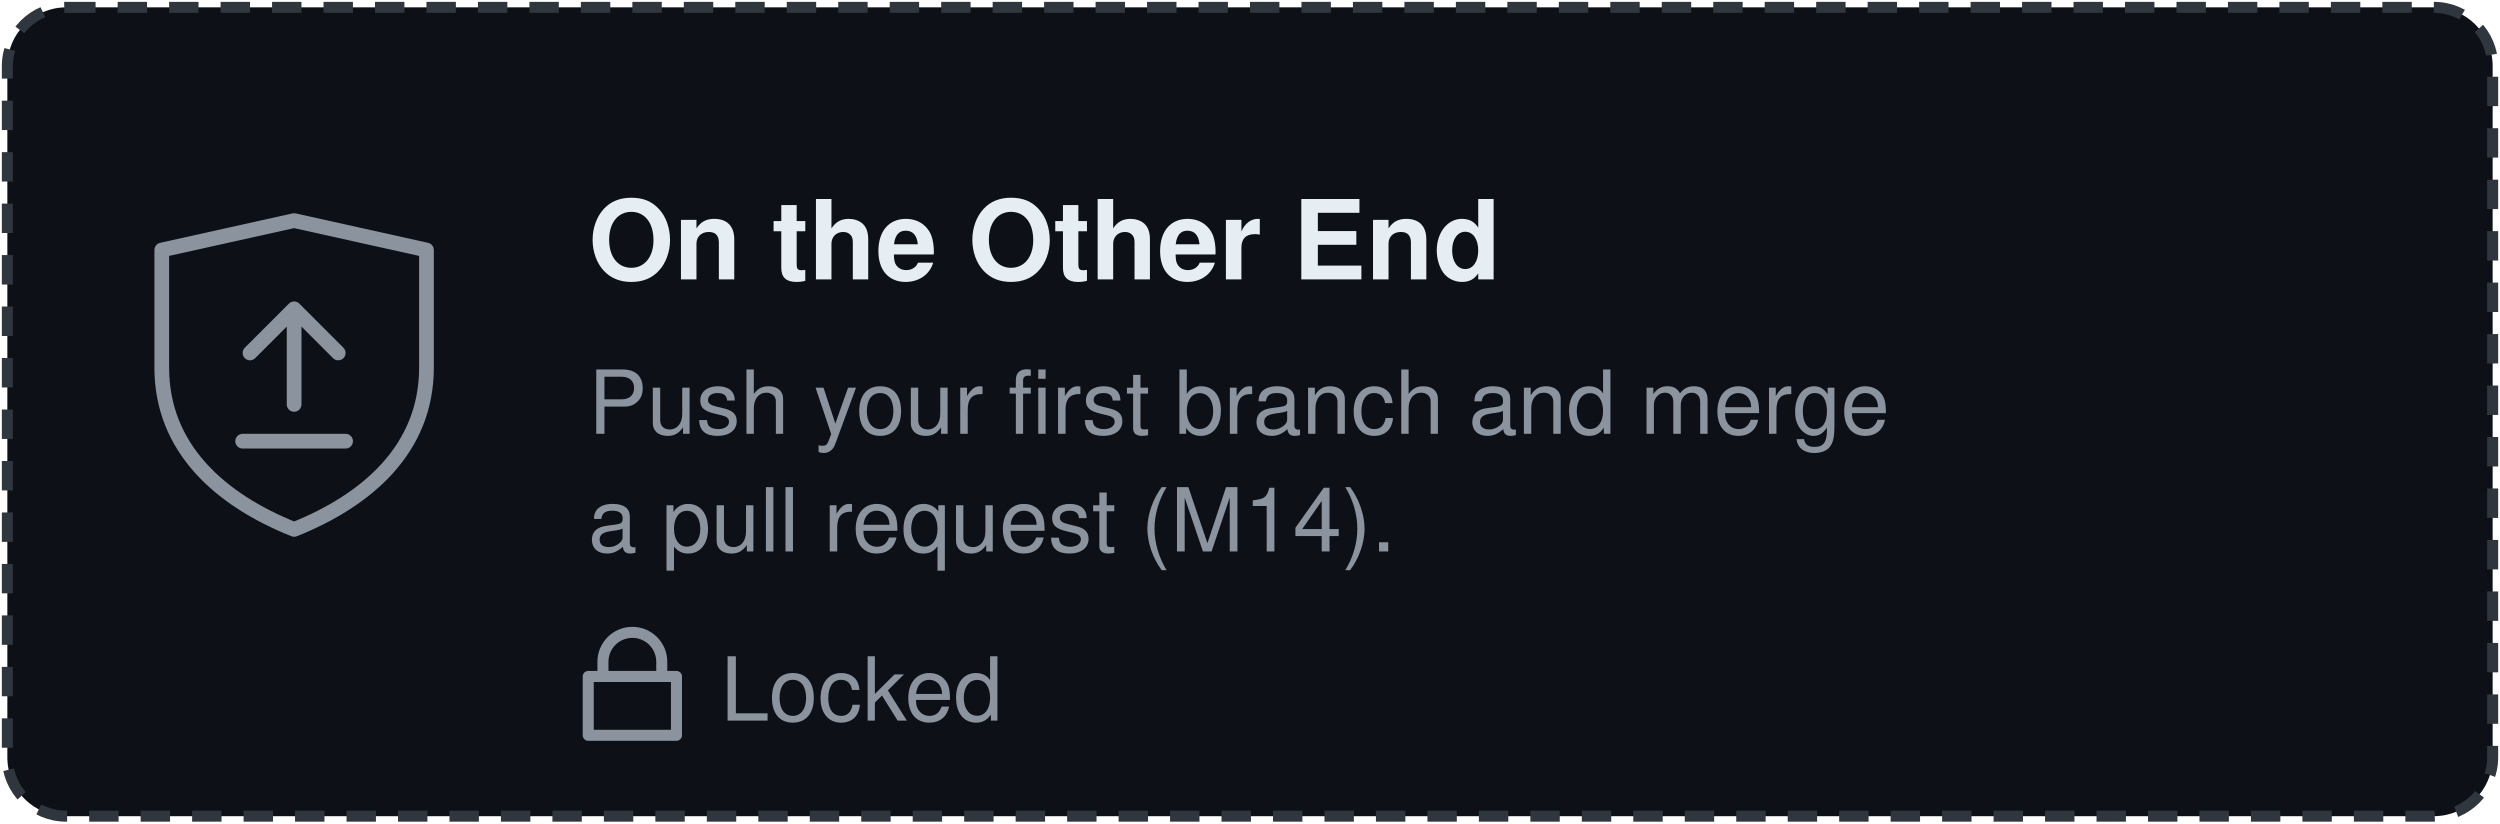
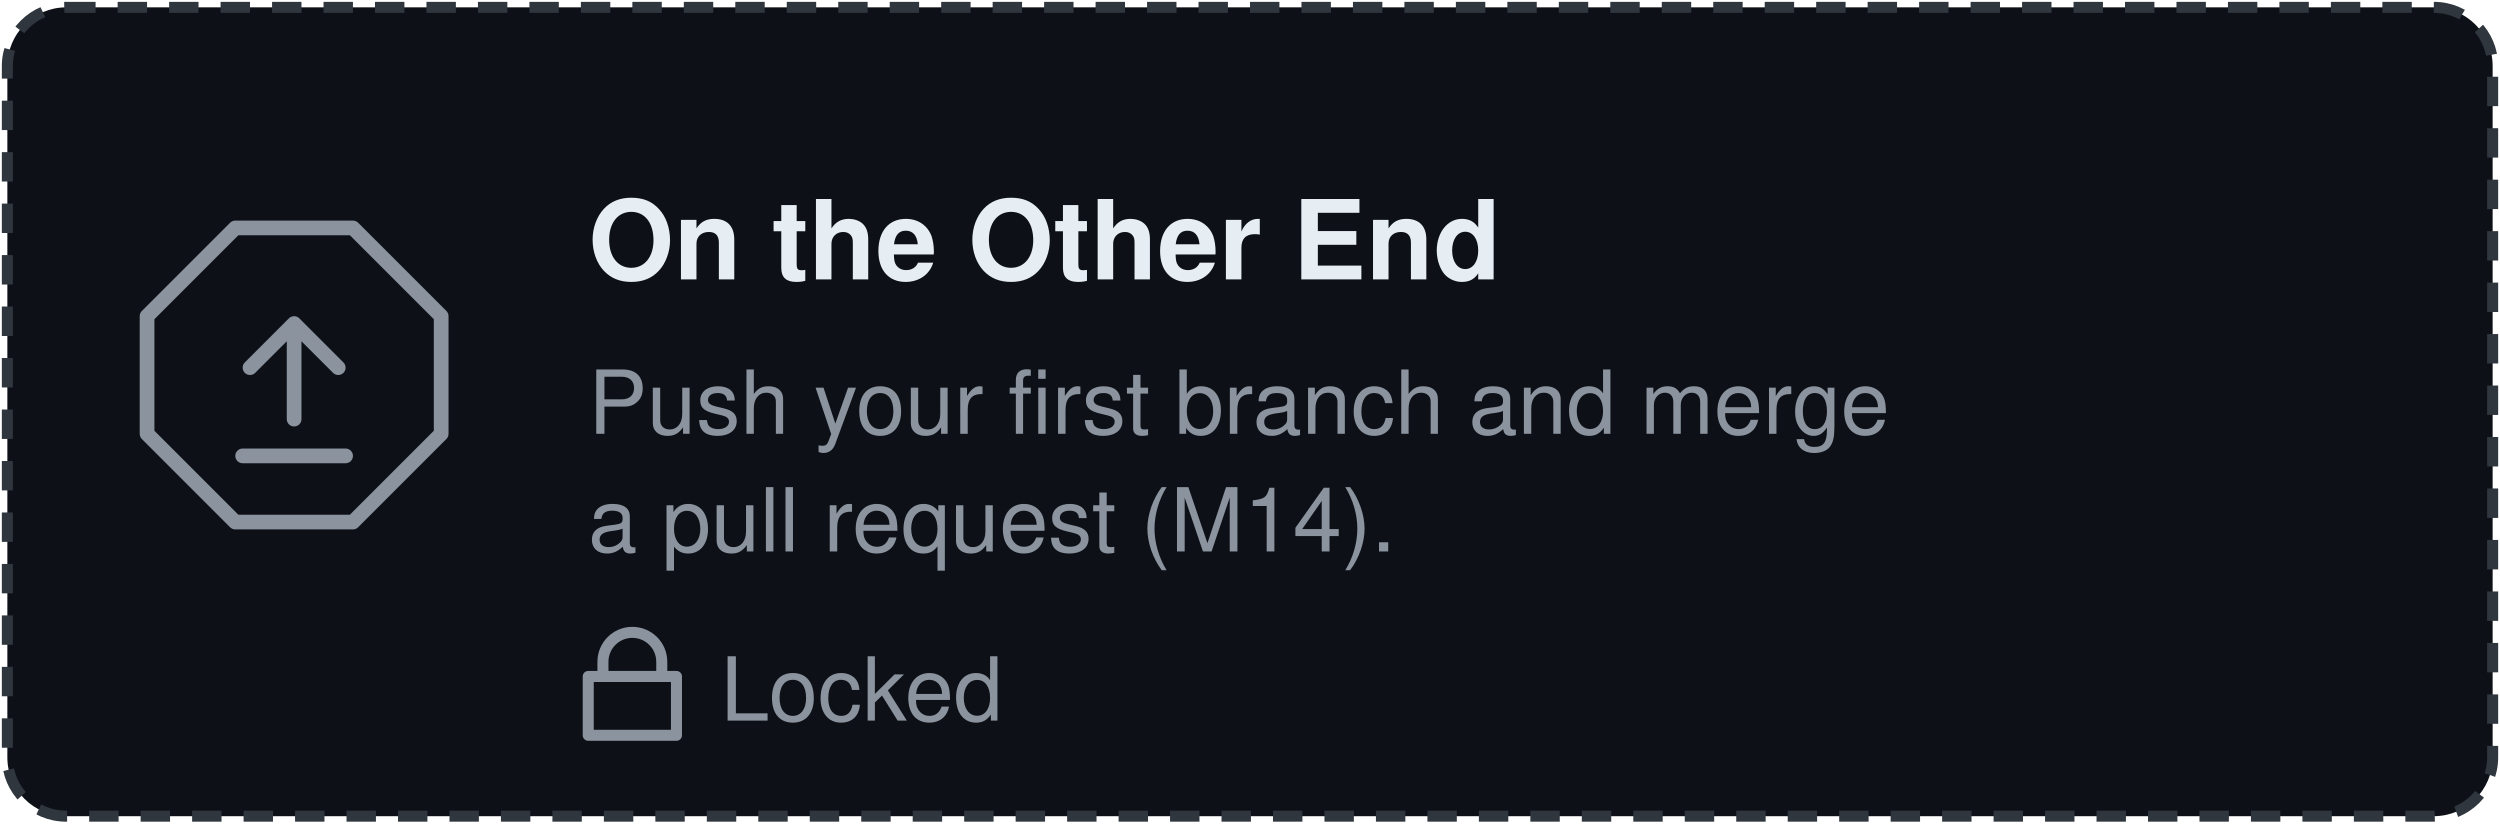
<svg xmlns="http://www.w3.org/2000/svg" width="340" height="112" viewBox="0 0 340 112" role="img" aria-label="On the Other End: locked">
  <rect x="1" y="1" width="338" height="110" rx="8" fill="#0D1117" stroke="#30363D" stroke-width="1.5" stroke-dasharray="4 3" />
-   <g transform="translate(22 30)" fill="none" stroke="#8B949E" stroke-width="2" stroke-linejoin="round" stroke-linecap="round">
-     <path d="M0 4 L18 0 L36 4 V20 C36 31 28 38 18 42 C8 38 0 31 0 20 Z" />
-     <g transform="translate(9 9)">
+   <g transform="translate(20 31)" fill="none" stroke="#8B949E" stroke-width="2" stroke-linejoin="round" stroke-linecap="round">
+     <path d="M12 0 H28 L40 12 V28 L28 40 H12 L0 28 V12 Z" />
+     <g transform="translate(11 10)">
      <path d="M9 16 V3 M3 9 L9 3 L15 9" />
      <path d="M2 21 H16" />
    </g>
  </g>
  <text x="80" y="38" font-family="-apple-system, 'Segoe UI', Helvetica, Arial, sans-serif" font-size="15" font-weight="700" fill="#E6EDF3">On the Other End</text>
  <text x="80" y="59" font-family="-apple-system, 'Segoe UI', Helvetica, Arial, sans-serif" font-size="12" fill="#8B949E">Push your first branch and merge</text>
  <text x="80" y="75" font-family="-apple-system, 'Segoe UI', Helvetica, Arial, sans-serif" font-size="12" fill="#8B949E">a pull request (M14).</text>
  <g transform="translate(80 86)" fill="none" stroke="#8B949E" stroke-width="1.5" stroke-linecap="round" stroke-linejoin="round">
    <path d="M2 6 V4 a4 4 0 0 1 8 0 V6 M0 6 h12 v8 h-12 z" />
  </g>
  <text x="98" y="98" font-family="-apple-system, 'Segoe UI', Helvetica, Arial, sans-serif" font-size="12" fill="#8B949E">Locked</text>
</svg>
